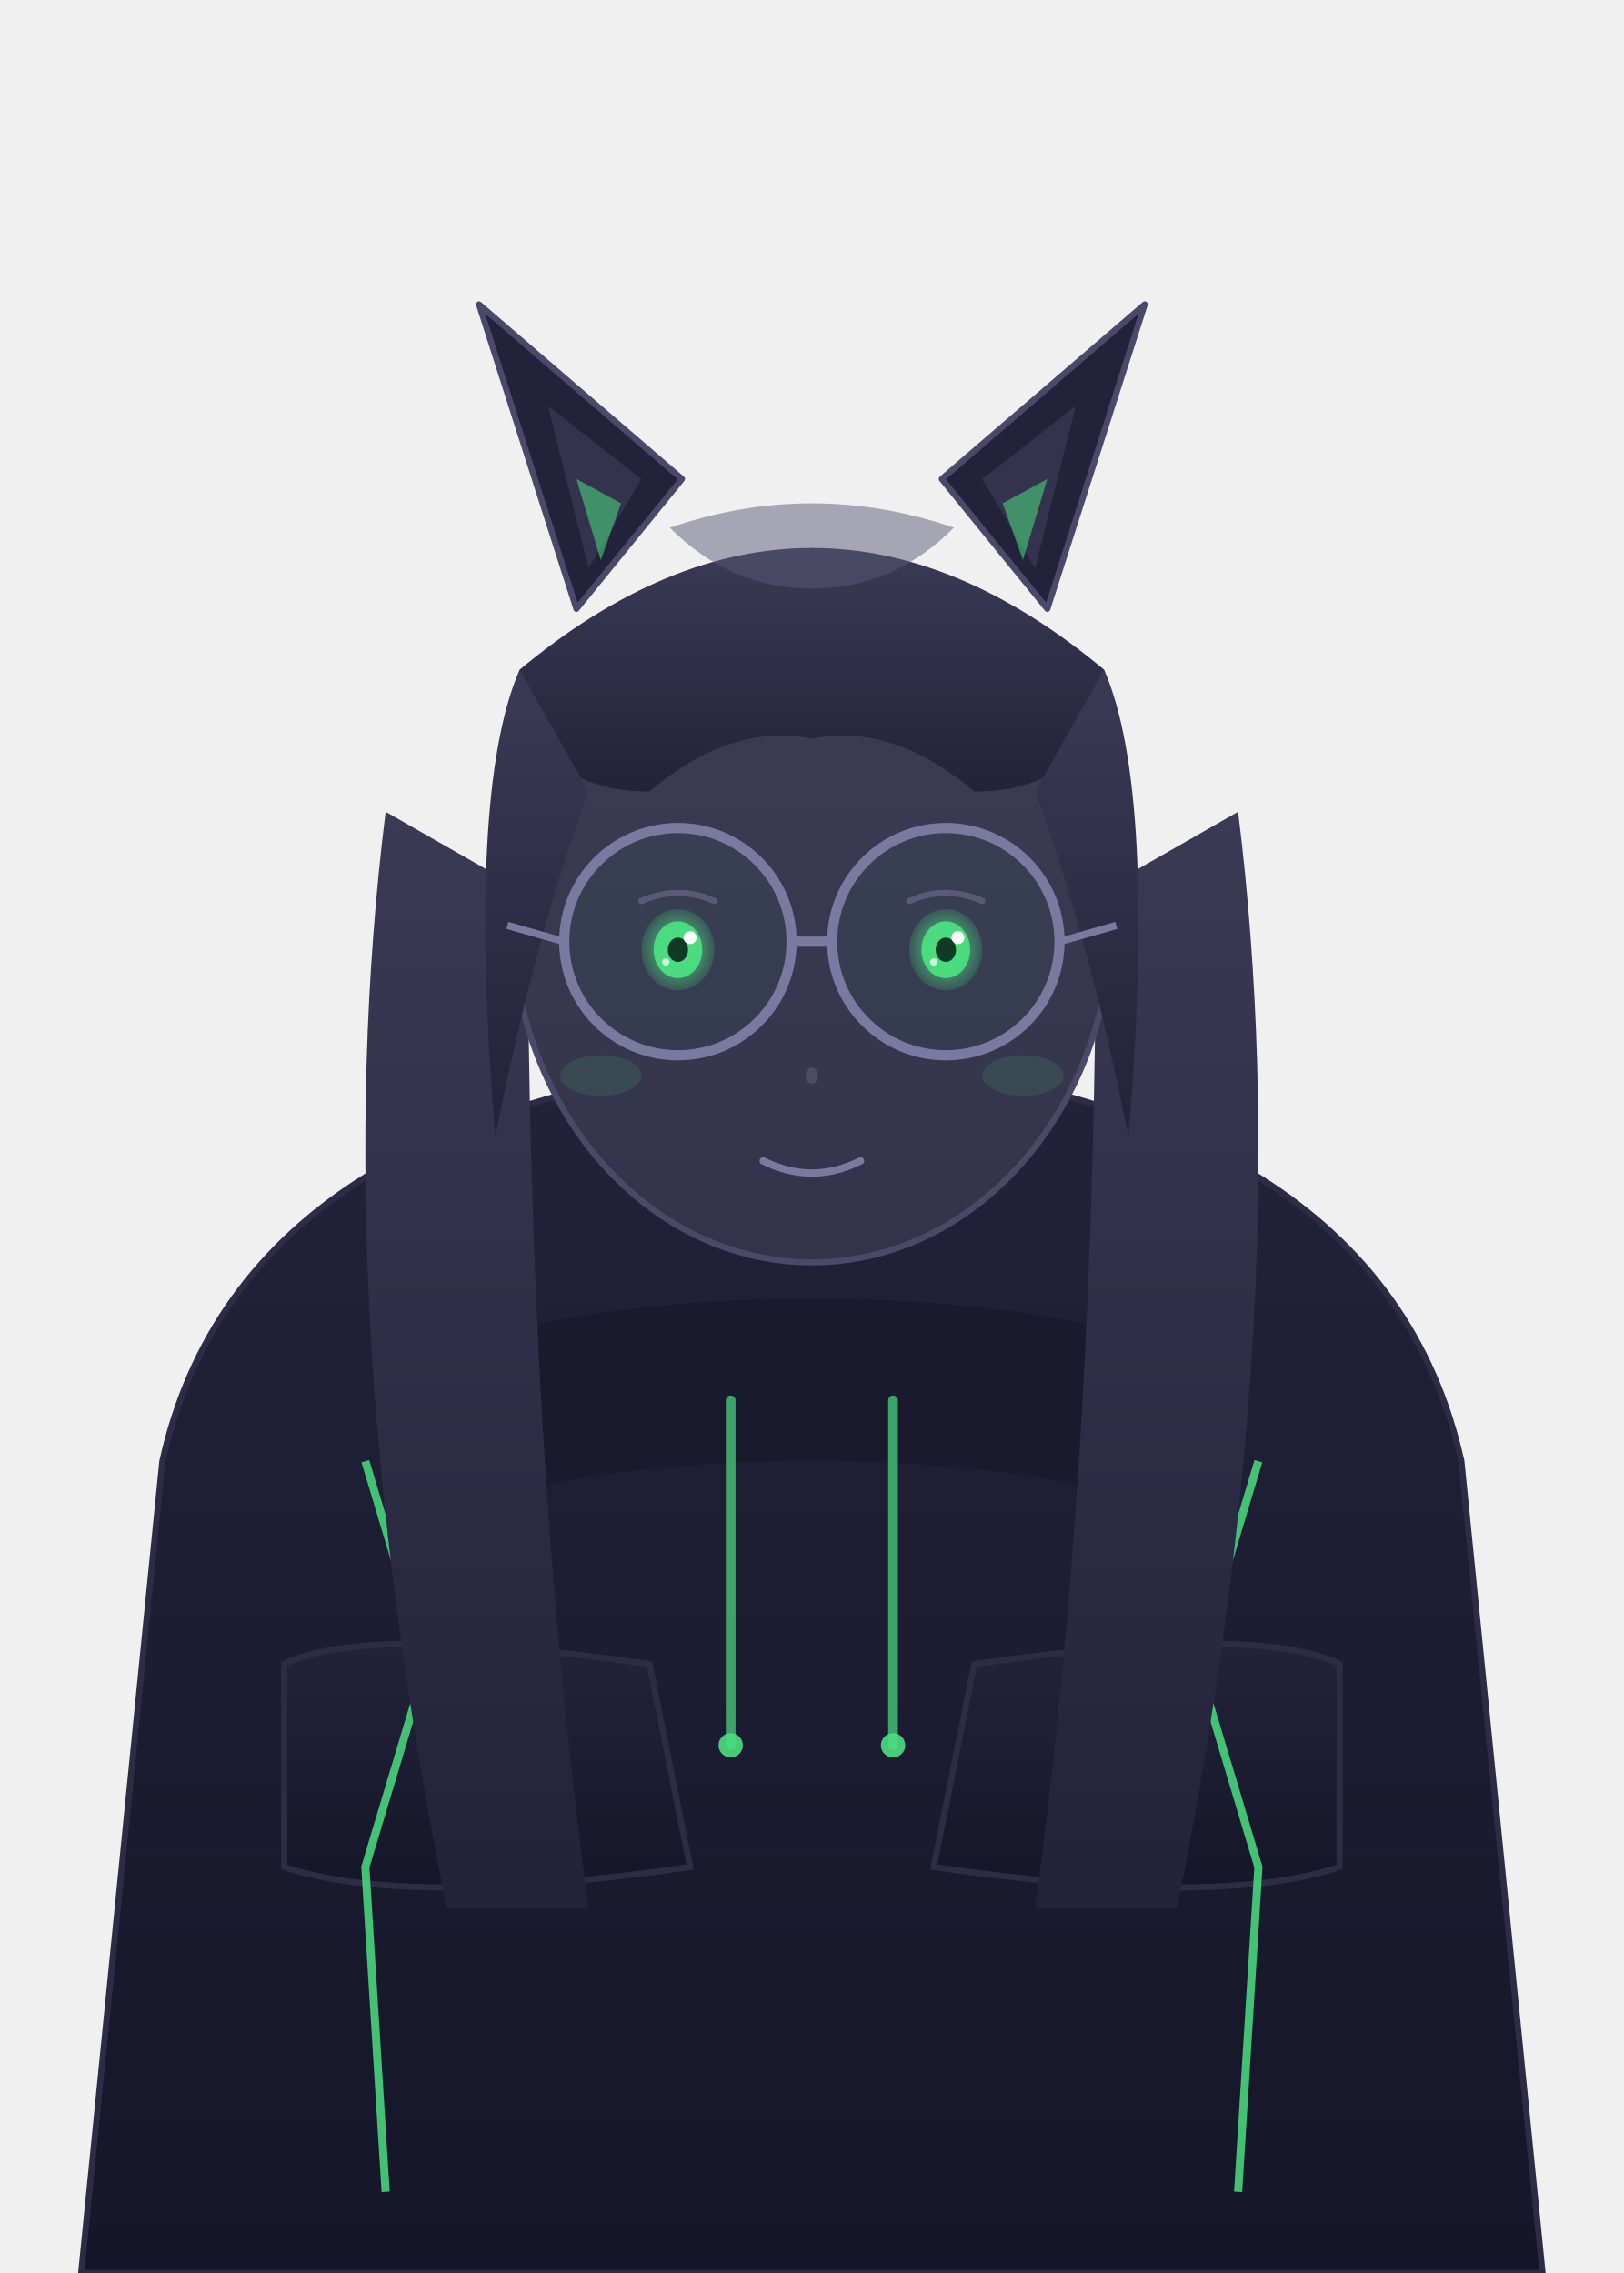
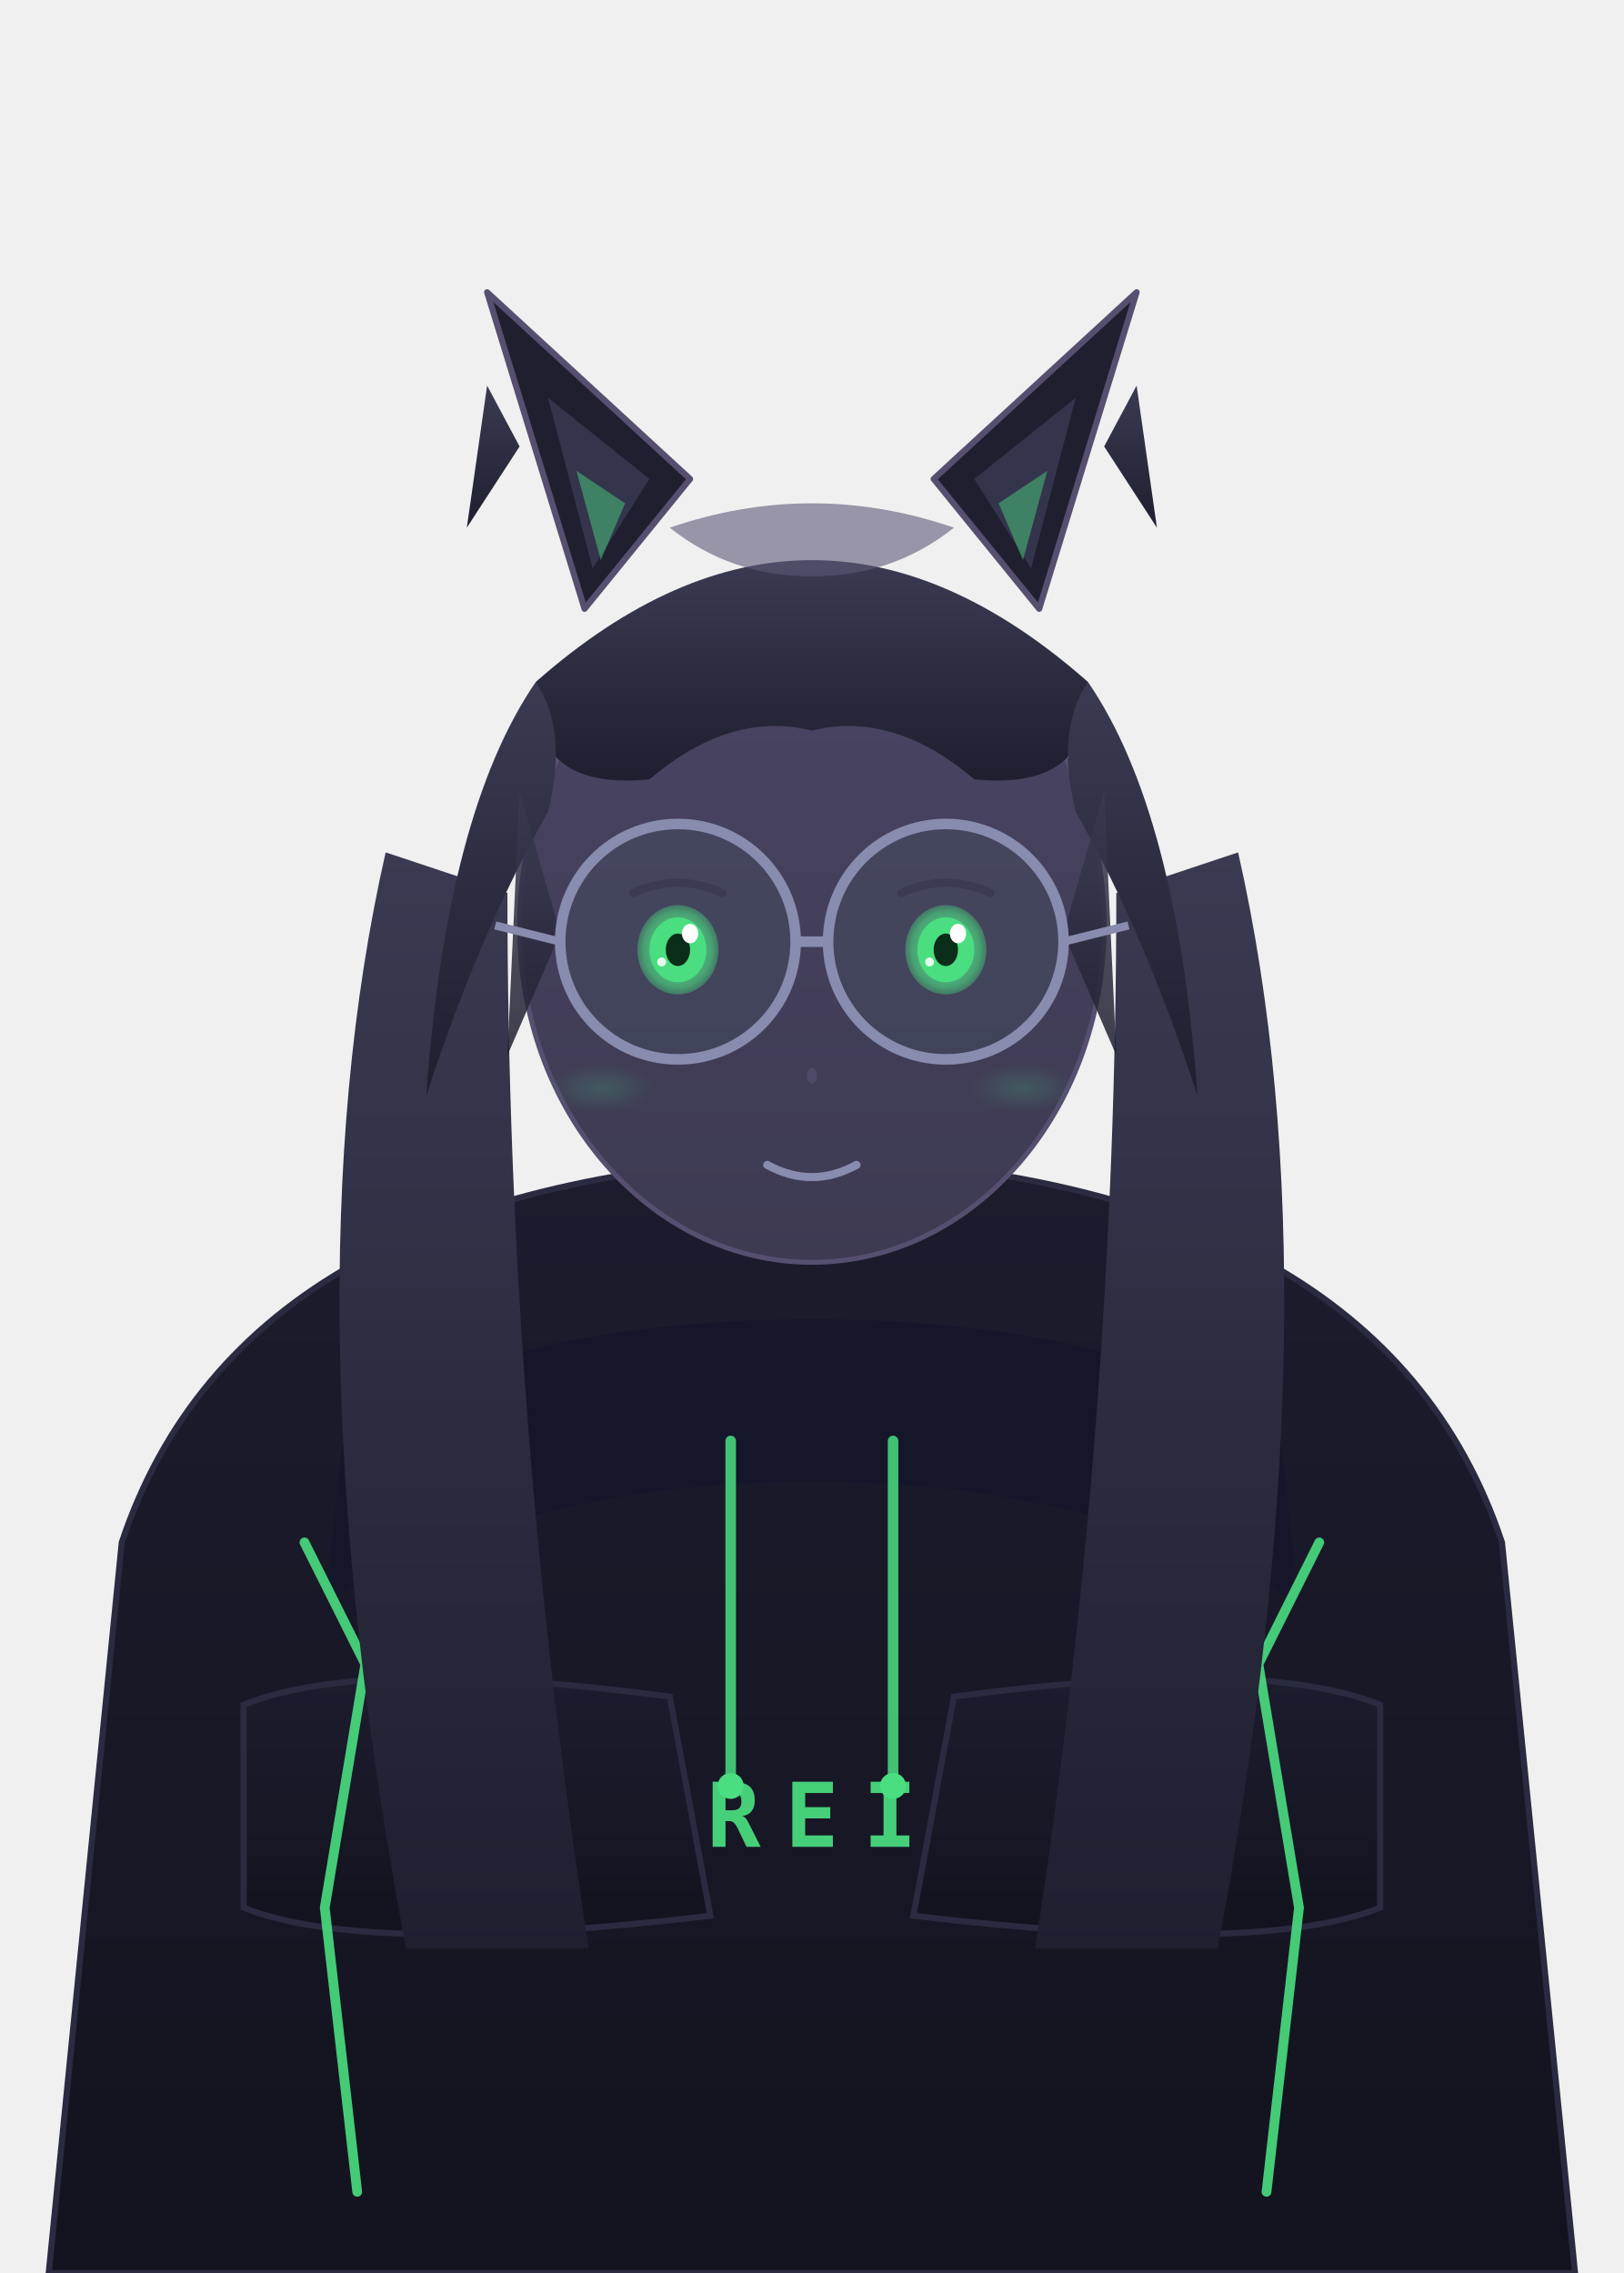
<svg xmlns="http://www.w3.org/2000/svg" viewBox="0 0 400 560" fill="none" aria-hidden="true">
  <defs>
-     <linearGradient id="hairGradV2" x1="0" y1="0" x2="0" y2="1">
-       <stop offset="0" stop-color="#3a3a55" />
-       <stop offset="1" stop-color="#22223a" />
+     <linearGradient id="hairV3" x1="0" y1="0" x2="0" y2="1">
+       <stop offset="0" stop-color="#3a3a52" />
+       <stop offset="1" stop-color="#1f1f30" />
    </linearGradient>
-     <linearGradient id="hoodGrad" x1="0" y1="0" x2="0" y2="1">
-       <stop offset="0" stop-color="#22223a" />
-       <stop offset="1" stop-color="#16162a" />
+     <linearGradient id="hoodV3" x1="0" y1="0" x2="0" y2="1">
+       <stop offset="0" stop-color="#1c1c2e" />
+       <stop offset="1" stop-color="#13131f" />
    </linearGradient>
-     <linearGradient id="faceGrad" x1="0" y1="0" x2="0" y2="1">
-       <stop offset="0" stop-color="#3d3d56" />
-       <stop offset="1" stop-color="#33334a" />
+     <linearGradient id="faceV3" x1="0" y1="0" x2="0" y2="1">
+       <stop offset="0" stop-color="#4a4564" />
+       <stop offset="1" stop-color="#3d3a52" />
    </linearGradient>
-     <radialGradient id="eyeGlowV2" cx="0.5" cy="0.5" r="0.6">
-       <stop offset="0" stop-color="#4ade80" stop-opacity="1" />
-       <stop offset="0.6" stop-color="#4ade80" stop-opacity="0.4" />
+     <radialGradient id="eyeV3" cx="0.5" cy="0.5" r="0.6">
+       <stop offset="0" stop-color="#7df0a8" stop-opacity="1" />
+       <stop offset="0.7" stop-color="#4ade80" stop-opacity="0.6" />
+       <stop offset="1" stop-color="#4ade80" stop-opacity="0" />
+     </radialGradient>
+     <radialGradient id="cheekV3" cx="0.5" cy="0.5" r="0.5">
+       <stop offset="0" stop-color="#4ade80" stop-opacity="0.18" />
      <stop offset="1" stop-color="#4ade80" stop-opacity="0" />
    </radialGradient>
  </defs>
-   <path d="M 40 360 Q 60 270 200 260 Q 340 270 360 360 L 380 560 L 20 560 Z" fill="url(#hoodGrad)" stroke="#2c2c45" stroke-width="1.5" />
-   <path d="M 95 340 Q 130 320 200 320 Q 270 320 305 340 L 305 380 Q 270 360 200 360 Q 130 360 95 380 Z" fill="#1a1a2e" />
-   <path d="M 70 410 Q 90 400 160 410 L 170 460 Q 100 470 70 460 Z" fill="url(#hoodGrad)" stroke="#2c2c45" stroke-width="1.5" />
-   <path d="M 330 410 Q 310 400 240 410 L 230 460 Q 300 470 330 460 Z" fill="url(#hoodGrad)" stroke="#2c2c45" stroke-width="1.5" />
-   <path d="M 90 360 L 105 410 L 90 460 L 95 540" stroke="#4ade80" stroke-width="2" opacity="0.85" fill="none" />
-   <path d="M 310 360 L 295 410 L 310 460 L 305 540" stroke="#4ade80" stroke-width="2" opacity="0.85" fill="none" />
-   <line x1="180" y1="345" x2="180" y2="430" stroke="#4ade80" stroke-width="2.4" stroke-linecap="round" opacity="0.7" />
-   <line x1="220" y1="345" x2="220" y2="430" stroke="#4ade80" stroke-width="2.4" stroke-linecap="round" opacity="0.7" />
-   <circle cx="180" cy="430" r="3" fill="#4ade80" opacity="0.9" />
-   <circle cx="220" cy="430" r="3" fill="#4ade80" opacity="0.9" />
-   <path d="M 95 200 Q 80 320 110 470 L 145 470 Q 130 360 130 220 Z" fill="url(#hairGradV2)" />
-   <path d="M 305 200 Q 320 320 290 470 L 255 470 Q 270 360 270 220 Z" fill="url(#hairGradV2)" />
-   <ellipse cx="200" cy="225" rx="74" ry="86" fill="url(#faceGrad)" stroke="#4a4a68" stroke-width="1.5" />
-   <path d="M 128 165 Q 200 105 272 165            Q 270 195 240 195            Q 220 178 200 182            Q 180 178 160 195            Q 130 195 128 165 Z" fill="url(#hairGradV2)" />
-   <path d="M 128 165 Q 115 195 122 280 Q 132 230 145 195 Z" fill="url(#hairGradV2)" />
-   <path d="M 272 165 Q 285 195 278 280 Q 268 230 255 195 Z" fill="url(#hairGradV2)" />
-   <path d="M 165 130 Q 200 118 235 130 Q 220 145 200 145 Q 180 145 165 130 Z" fill="#5a5a78" opacity="0.5" />
-   <polygon points="118,75 142,150 168,118" fill="#22223a" stroke="#4a4a68" stroke-width="1.5" stroke-linejoin="round" />
-   <polygon points="135,100 145,140 158,118" fill="#3a3a55" opacity="0.7" />
-   <polygon points="142,118 148,138 153,124" fill="#4ade80" opacity="0.55" />
-   <polygon points="282,75 258,150 232,118" fill="#22223a" stroke="#4a4a68" stroke-width="1.5" stroke-linejoin="round" />
-   <polygon points="265,100 255,140 242,118" fill="#3a3a55" opacity="0.7" />
-   <polygon points="258,118 252,138 247,124" fill="#4ade80" opacity="0.55" />
-   <circle cx="167" cy="232" r="28" stroke="#7a7aa0" stroke-width="2.5" fill="rgba(74,222,128,0.04)" />
-   <circle cx="233" cy="232" r="28" stroke="#7a7aa0" stroke-width="2.5" fill="rgba(74,222,128,0.04)" />
-   <line x1="195" y1="232" x2="205" y2="232" stroke="#7a7aa0" stroke-width="2.5" />
-   <line x1="139" y1="232" x2="125" y2="228" stroke="#7a7aa0" stroke-width="1.8" />
-   <line x1="261" y1="232" x2="275" y2="228" stroke="#7a7aa0" stroke-width="1.8" />
-   <ellipse cx="167" cy="234" rx="9" ry="10" fill="url(#eyeGlowV2)" />
-   <ellipse cx="233" cy="234" rx="9" ry="10" fill="url(#eyeGlowV2)" />
-   <ellipse cx="167" cy="234" rx="6" ry="7" fill="#4ade80" opacity="0.95" />
-   <ellipse cx="233" cy="234" rx="6" ry="7" fill="#4ade80" opacity="0.95" />
-   <ellipse cx="167" cy="234" rx="2.5" ry="3" fill="#0f3a26" />
-   <ellipse cx="233" cy="234" rx="2.5" ry="3" fill="#0f3a26" />
-   <circle cx="170" cy="231" r="1.6" fill="#ffffff" />
-   <circle cx="236" cy="231" r="1.6" fill="#ffffff" />
-   <circle cx="164" cy="237" r="0.9" fill="#ffffff" opacity="0.7" />
-   <circle cx="230" cy="237" r="0.9" fill="#ffffff" opacity="0.7" />
-   <path d="M 158 222 Q 167 218 176 222" stroke="#5a5a78" stroke-width="1.5" fill="none" stroke-linecap="round" />
-   <path d="M 224 222 Q 233 218 242 222" stroke="#5a5a78" stroke-width="1.5" fill="none" stroke-linecap="round" />
-   <ellipse cx="200" cy="265" rx="1.5" ry="2" fill="#5a5a78" opacity="0.6" />
-   <path d="M 188 286 Q 200 292 212 286" stroke="#7a7aa0" stroke-width="1.8" fill="none" stroke-linecap="round" />
-   <ellipse cx="148" cy="265" rx="10" ry="5" fill="#4ade80" opacity="0.12" />
-   <ellipse cx="252" cy="265" rx="10" ry="5" fill="#4ade80" opacity="0.12" />
+   <path d="M 30 380 Q 60 290 200 285 Q 340 290 370 380 L 388 560 L 12 560 Z" fill="url(#hoodV3)" stroke="#2a2a40" stroke-width="1.5" />
+   <path d="M 85 350 Q 130 325 200 325 Q 270 325 315 350 L 320 395 Q 270 365 200 365 Q 130 365 80 395 Z" fill="#16162a" />
+   <path d="M 60 420 Q 90 408 165 418 L 175 472 Q 90 482 60 470 Z" fill="url(#hoodV3)" stroke="#2a2a40" stroke-width="1.5" />
+   <path d="M 340 420 Q 310 408 235 418 L 225 472 Q 310 482 340 470 Z" fill="url(#hoodV3)" stroke="#2a2a40" stroke-width="1.5" />
+   <path d="M 75 380 L 90 410 L 80 470 L 88 540" stroke="#4ade80" stroke-width="2.4" opacity="0.9" fill="none" stroke-linecap="round" />
+   <path d="M 325 380 L 310 410 L 320 470 L 312 540" stroke="#4ade80" stroke-width="2.4" opacity="0.9" fill="none" stroke-linecap="round" />
+   <circle cx="115" cy="450" r="14" fill="#0f0f1a" stroke="#4ade80" stroke-width="1.4" />
+   <path d="M 107 458 L 110 442 L 115 452 L 120 442 L 123 458" stroke="#4ade80" stroke-width="1.4" stroke-linecap="round" stroke-linejoin="round" fill="none" />
+   <text x="200" y="455" text-anchor="middle" font-family="'JetBrains Mono', monospace" font-weight="700" font-size="22" letter-spacing="6" fill="#4ade80" opacity="0.92">REI</text>
+   <line x1="180" y1="355" x2="180" y2="440" stroke="#4ade80" stroke-width="2.6" stroke-linecap="round" opacity="0.85" />
+   <line x1="220" y1="355" x2="220" y2="440" stroke="#4ade80" stroke-width="2.6" stroke-linecap="round" opacity="0.85" />
+   <circle cx="180" cy="440" r="3.2" fill="#4ade80" />
+   <circle cx="220" cy="440" r="3.2" fill="#4ade80" />
+   <path d="M 95 210 Q 70 320 100 480 L 145 480 Q 125 350 125 220 Z" fill="url(#hairV3)" />
+   <path d="M 305 210 Q 330 320 300 480 L 255 480 Q 275 350 275 220 Z" fill="url(#hairV3)" />
+   <ellipse cx="200" cy="228" rx="72" ry="83" fill="url(#faceV3)" stroke="#564f70" stroke-width="1.2" />
+   <path d="M 132 168 Q 200 108 268 168            Q 270 195 240 192            Q 220 175 200 180            Q 180 175 160 192            Q 130 195 132 168 Z" fill="url(#hairV3)" />
+   <path d="M 132 168 Q 110 200 105 270 Q 118 230 135 200 Q 140 180 132 168 Z" fill="url(#hairV3)" />
+   <path d="M 268 168 Q 290 200 295 270 Q 282 230 265 200 Q 260 180 268 168 Z" fill="url(#hairV3)" />
+   <path d="M 128 195 L 125 260 L 138 230 Z" fill="url(#hairV3)" opacity="0.85" />
+   <path d="M 272 195 L 275 260 L 262 230 Z" fill="url(#hairV3)" opacity="0.85" />
+   <path d="M 165 130 Q 200 118 235 130 Q 220 142 200 142 Q 180 142 165 130 Z" fill="#5e5878" opacity="0.6" />
+   <polygon points="120,72 144,150 170,118" fill="#1f1f30" stroke="#564f70" stroke-width="1.5" stroke-linejoin="round" />
+   <polygon points="135,98 146,140 160,118" fill="#3a3a52" opacity="0.8" />
+   <polygon points="142,116 148,138 154,124" fill="#4ade80" opacity="0.45" />
+   <polygon points="280,72 256,150 230,118" fill="#1f1f30" stroke="#564f70" stroke-width="1.5" stroke-linejoin="round" />
+   <polygon points="265,98 254,140 240,118" fill="#3a3a52" opacity="0.8" />
+   <polygon points="258,116 252,138 246,124" fill="#4ade80" opacity="0.45" />
+   <path d="M 120 95 L 115 130 L 128 110 Z" fill="url(#hairV3)" />
+   <path d="M 280 95 L 285 130 L 272 110 Z" fill="url(#hairV3)" />
+   <circle cx="167" cy="232" r="29" stroke="#888caf" stroke-width="2.6" fill="rgba(74,222,128,0.04)" />
+   <circle cx="233" cy="232" r="29" stroke="#888caf" stroke-width="2.6" fill="rgba(74,222,128,0.04)" />
+   <line x1="196" y1="232" x2="204" y2="232" stroke="#888caf" stroke-width="2.6" />
+   <line x1="138" y1="232" x2="122" y2="228" stroke="#888caf" stroke-width="2" />
+   <line x1="262" y1="232" x2="278" y2="228" stroke="#888caf" stroke-width="2" />
+   <ellipse cx="167" cy="234" rx="10" ry="11" fill="url(#eyeV3)" />
+   <ellipse cx="233" cy="234" rx="10" ry="11" fill="url(#eyeV3)" />
+   <ellipse cx="167" cy="234" rx="7" ry="8" fill="#4ade80" />
+   <ellipse cx="233" cy="234" rx="7" ry="8" fill="#4ade80" />
+   <ellipse cx="167" cy="234" rx="3" ry="4" fill="#0a2e1a" />
+   <ellipse cx="233" cy="234" rx="3" ry="4" fill="#0a2e1a" />
+   <ellipse cx="170" cy="230" rx="2" ry="2.4" fill="#ffffff" />
+   <ellipse cx="236" cy="230" rx="2" ry="2.4" fill="#ffffff" />
+   <circle cx="163" cy="237" r="1.1" fill="#ffffff" opacity="0.85" />
+   <circle cx="229" cy="237" r="1.1" fill="#ffffff" opacity="0.85" />
+   <path d="M 156 220 Q 167 215 178 220" stroke="#3a3a52" stroke-width="2" fill="none" stroke-linecap="round" />
+   <path d="M 222 220 Q 233 215 244 220" stroke="#3a3a52" stroke-width="2" fill="none" stroke-linecap="round" />
+   <ellipse cx="148" cy="268" rx="13" ry="6" fill="url(#cheekV3)" />
+   <ellipse cx="252" cy="268" rx="13" ry="6" fill="url(#cheekV3)" />
+   <ellipse cx="200" cy="265" rx="1.2" ry="2" fill="#564f70" opacity="0.7" />
+   <path d="M 189 287 Q 200 293 211 287" stroke="#888caf" stroke-width="2" fill="none" stroke-linecap="round" />
</svg>
